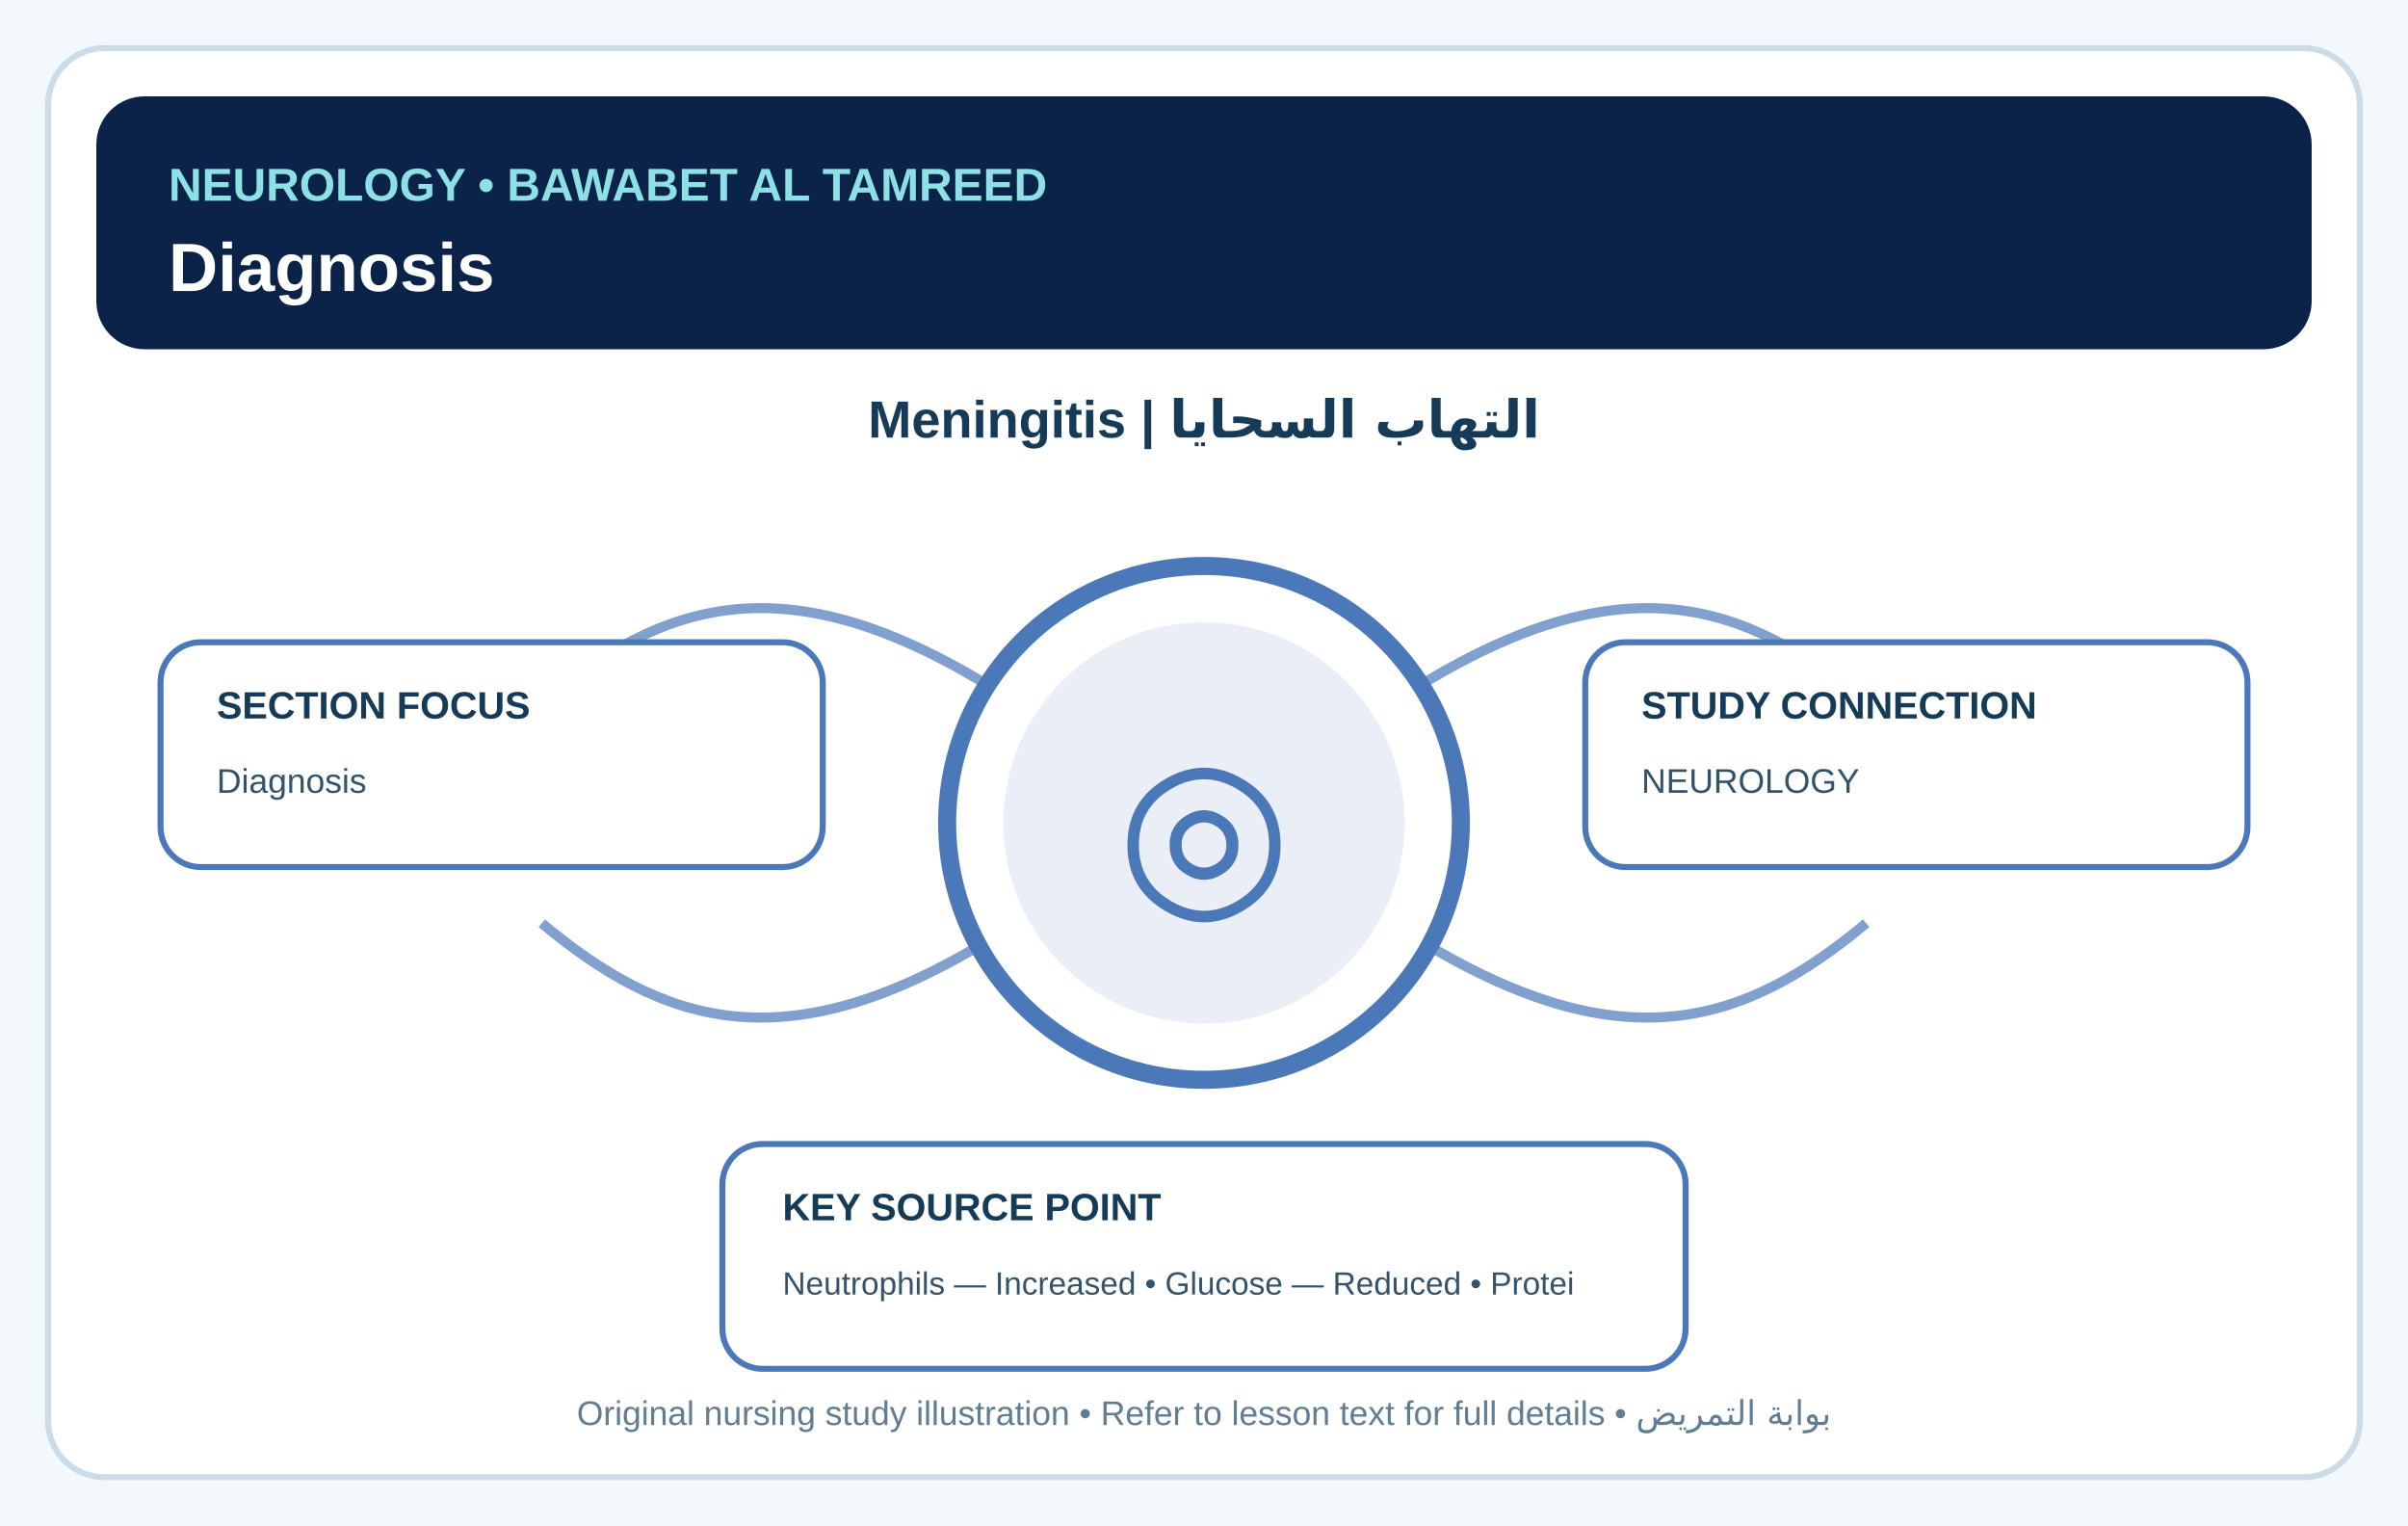
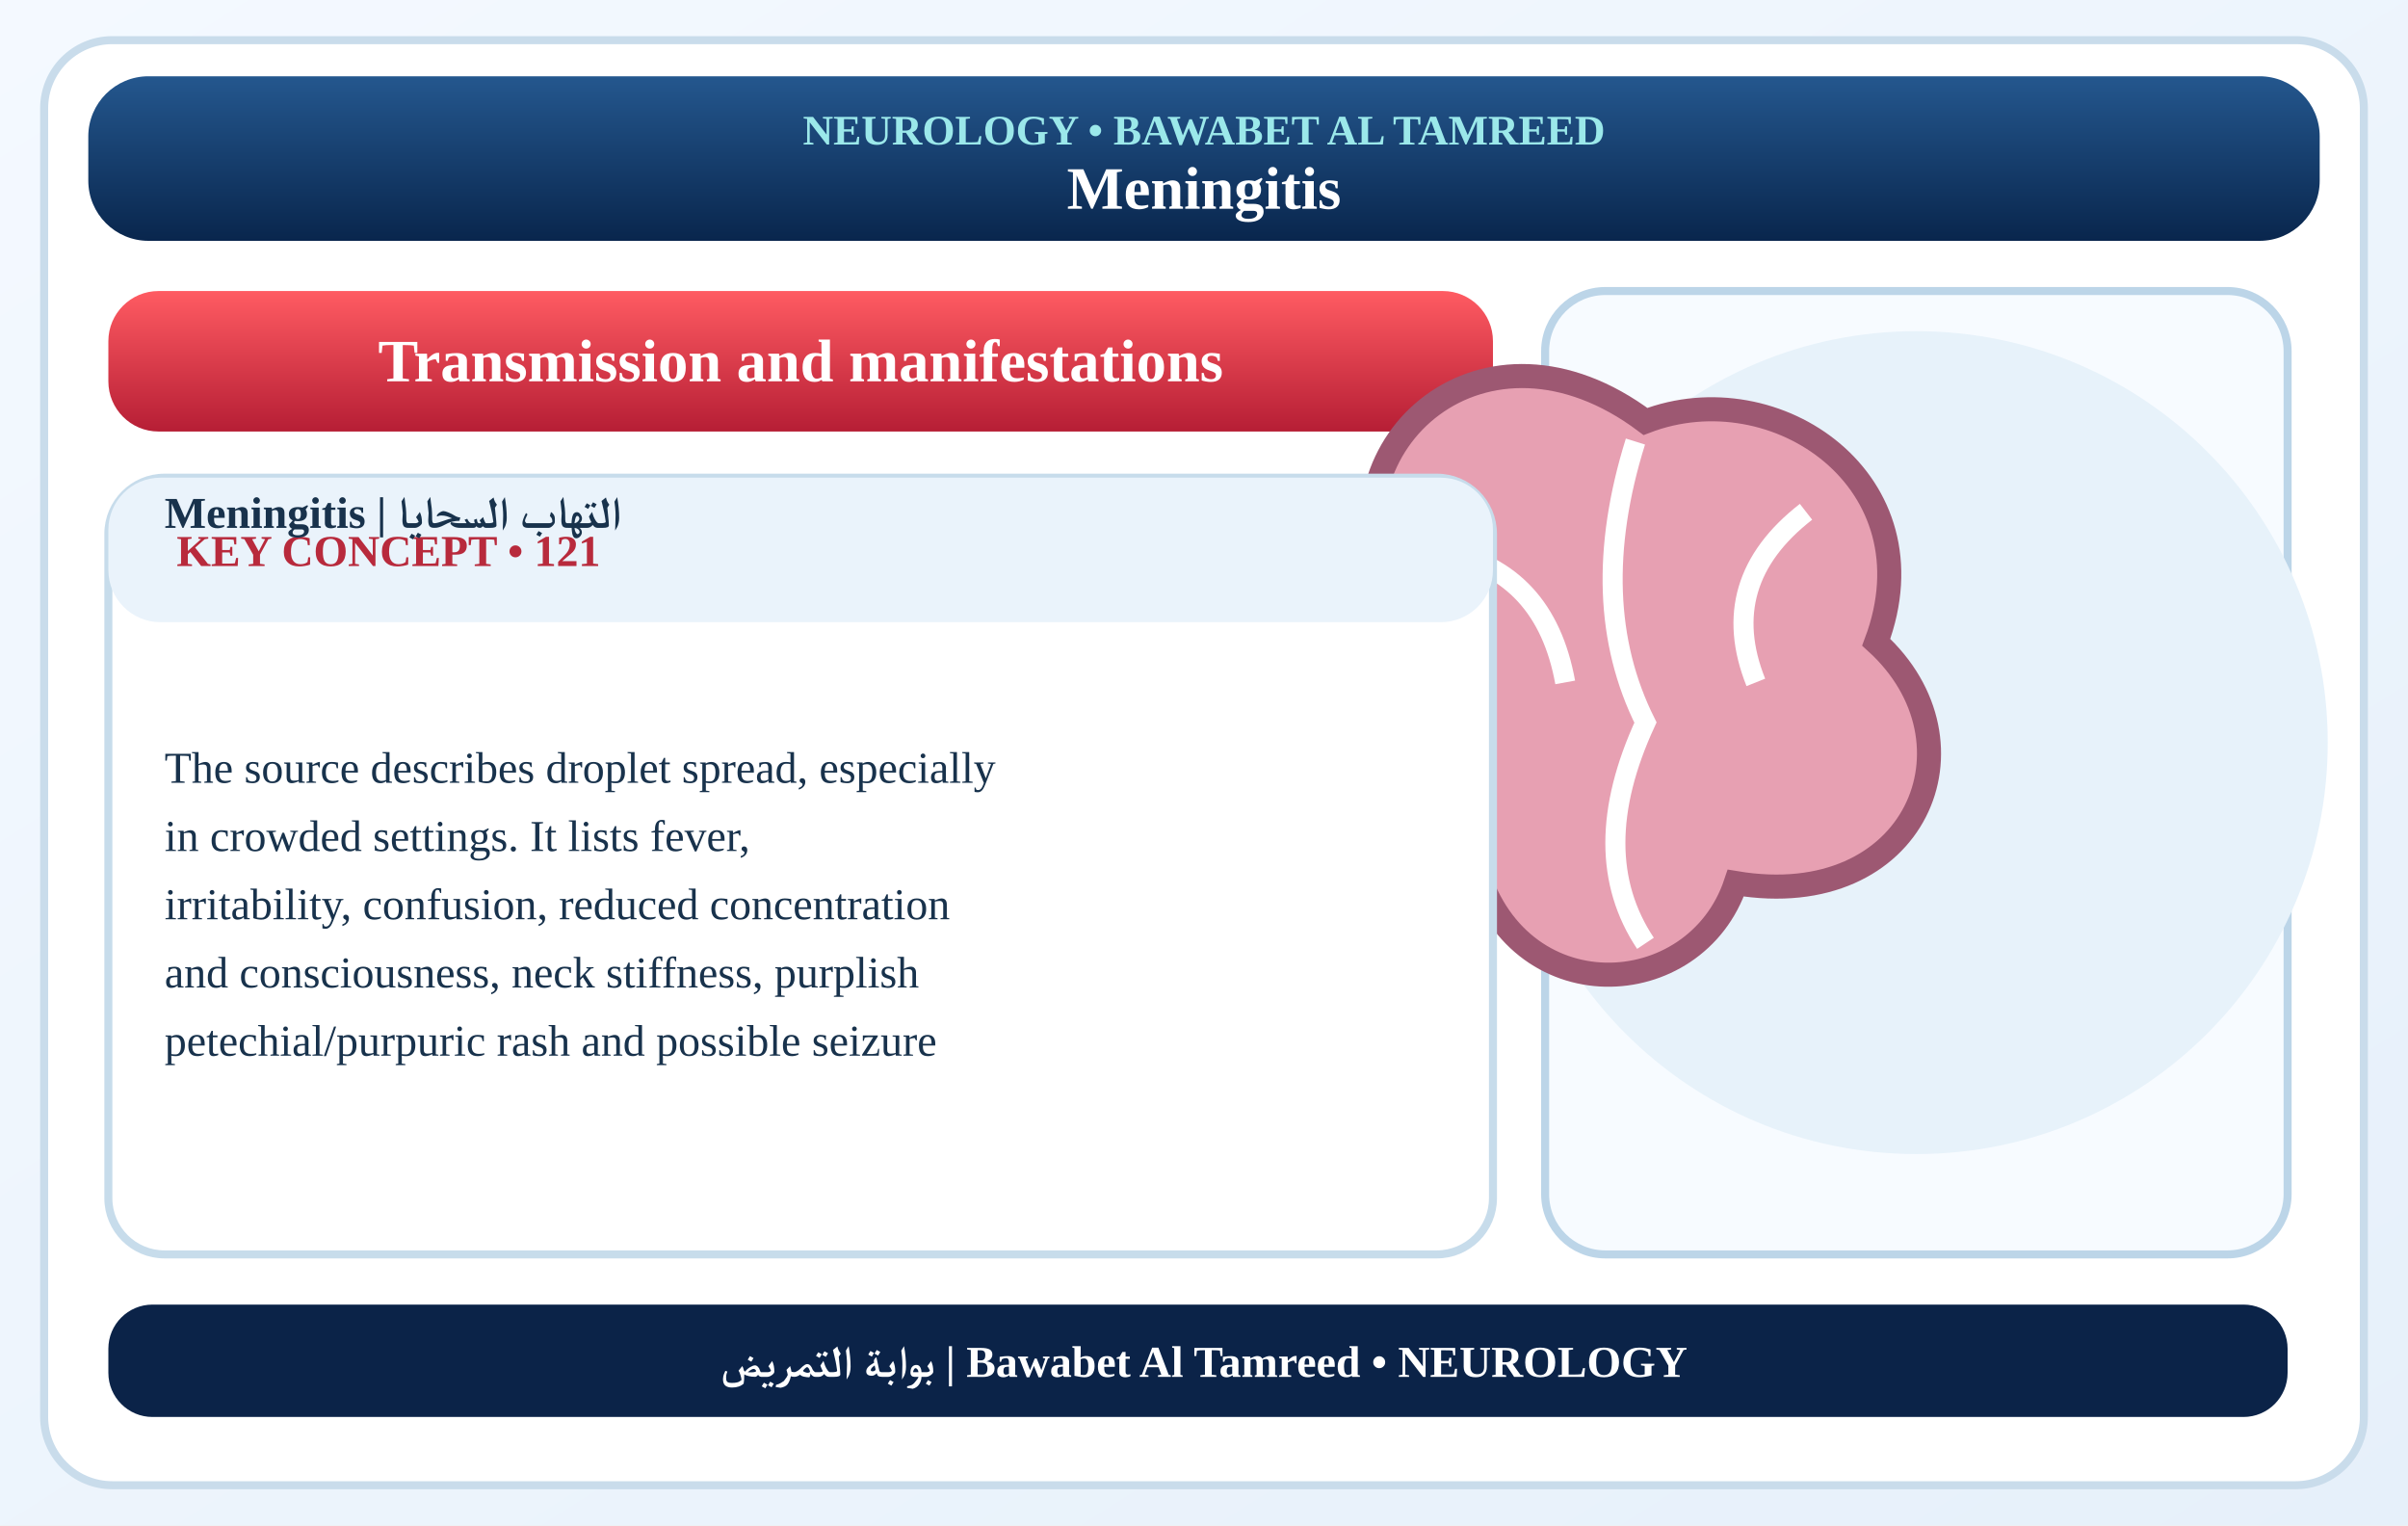
<svg xmlns="http://www.w3.org/2000/svg" width="1200" height="760" viewBox="0 0 1200 760">
-   <rect width="1200" height="760" fill="#f3f8fc" />
-   <rect x="24" y="24" width="1152" height="712" rx="28" fill="#fff" stroke="#c9dce8" stroke-width="3" />
-   <rect x="48" y="48" width="1104" height="126" rx="24" fill="#0b2348" />
-   <text x="84" y="100" fill="#8de1e4" font-family="Arial,sans-serif" font-size="23" font-weight="700">NEUROLOGY • BAWABET AL TAMREED</text>
-   <text x="84" y="145" fill="#fff" font-family="Arial,sans-serif" font-size="34" font-weight="700">Diagnosis</text>
-   <text x="600" y="218" text-anchor="middle" fill="#163b58" font-family="Arial,sans-serif" font-size="26" font-weight="700">Meningitis | التهاب السحايا</text>
-   <circle cx="600" cy="410" r="128" fill="#fff" stroke="#4b78b8" stroke-width="9" />
-   <circle cx="600" cy="410" r="100" fill="#4b78b8" opacity=".12" />
-   <text x="600" y="447" text-anchor="middle" fill="#4b78b8" font-family="Arial,sans-serif" font-size="100" font-weight="700">◎</text>
-   <path d="M490 340 C390 280 330 300 270 350 M710 340 C810 280 870 300 930 350 M490 470 C390 530 330 510 270 460 M710 470 C810 530 870 510 930 460" fill="none" stroke="#4b78b8" stroke-width="5" opacity=".7" />
-   <rect x="80" y="320" width="330" height="112" rx="20" fill="#fff" stroke="#4b78b8" stroke-width="3" />
-   <text x="108" y="358" fill="#153b57" font-family="Arial,sans-serif" font-size="19" font-weight="700">SECTION FOCUS</text>
-   <text x="108" y="395" fill="#34536a" font-family="Arial,sans-serif" font-size="17">Diagnosis</text>
-   <rect x="790" y="320" width="330" height="112" rx="20" fill="#fff" stroke="#4b78b8" stroke-width="3" />
-   <text x="818" y="358" fill="#153b57" font-family="Arial,sans-serif" font-size="19" font-weight="700">STUDY CONNECTION</text>
-   <text x="818" y="395" fill="#34536a" font-family="Arial,sans-serif" font-size="17">NEUROLOGY</text>
-   <rect x="360" y="570" width="480" height="112" rx="20" fill="#fff" stroke="#4b78b8" stroke-width="3" />
-   <text x="390" y="608" fill="#153b57" font-family="Arial,sans-serif" font-size="19" font-weight="700">KEY SOURCE POINT</text>
-   <text x="390" y="645" fill="#34536a" font-family="Arial,sans-serif" font-size="16">Neutrophils — Increased • Glucose — Reduced • Protei</text>
-   <text x="600" y="710" text-anchor="middle" fill="#607d91" font-family="Arial,sans-serif" font-size="17">Original nursing study illustration • Refer to lesson text for full details • بوابة التمريض</text>
+   <defs>
+     <linearGradient id="bg" x2="1" y2="1">
+       <stop stop-color="#f4f9ff" />
+       <stop offset="1" stop-color="#e6f0fa" />
+     </linearGradient>
+     <linearGradient id="navy" x2="0" y2="1">
+       <stop stop-color="#24578e" />
+       <stop offset="1" stop-color="#09264d" />
+     </linearGradient>
+     <linearGradient id="red" x2="0" y2="1">
+       <stop stop-color="#ff5b62" />
+       <stop offset="1" stop-color="#b61e35" />
+     </linearGradient>
+   </defs>
+   <rect width="1200" height="760" fill="url(#bg)" />
+   <rect x="22" y="20" width="1156" height="720" rx="34" fill="#fff" stroke="#c9dceb" stroke-width="4" />
+   <rect x="44" y="38" width="1112" height="82" rx="30" fill="url(#navy)" />
+   <text x="600" y="72" text-anchor="middle" font-size="21" font-weight="700" fill="#9be8ea">NEUROLOGY • BAWABET AL TAMREED</text>
+   <text x="600" y="104" text-anchor="middle" font-size="30" font-weight="800" fill="#fff">Meningitis</text>
+   <rect x="54" y="145" width="690" height="70" rx="25" fill="url(#red)" />
+   <text x="399" y="190" text-anchor="middle" font-size="30" font-weight="800" fill="#fff">Transmission and manifestations</text>
+   <rect x="770" y="145" width="370" height="480" rx="30" fill="#f7fbff" stroke="#bcd5e8" stroke-width="4" />
+   <circle cx="955" cy="370" r="205" fill="#e7f2fa" />
+   <path d="M820 210 C740 150 660 220 690 295 C620 340 670 435 735 430 C755 505 845 500 865 440 C955 455 990 370 935 320 C965 240 885 185 820 210Z" fill="#e7a0b2" stroke="#9d5872" stroke-width="12" />
+   <path d="M815 220 Q790 300 820 360 Q790 425 820 470 M720 275 Q770 285 780 340 M900 255 Q855 290 875 340" fill="none" stroke="#fff" stroke-width="10" />
+   <rect x="54" y="238" width="690" height="387" rx="28" fill="#fff" stroke="#c7dceb" stroke-width="4" />
+   <rect x="54" y="238" width="690" height="72" rx="26" fill="#eaf3fb" />
+   <text x="88" y="282" font-size="22" font-weight="800" fill="#b82a3c">KEY CONCEPT • 121</text>
+   <text x="82" y="263" font-size="22" font-weight="700" fill="#18324c">Meningitis | التهاب السحايا</text>
+   <text x="82" y="390" font-size="22" fill="#18324c">The source describes droplet spread, especially</text>
+   <text x="82" y="424" font-size="22" fill="#18324c">in crowded settings. It lists fever,</text>
+   <text x="82" y="458" font-size="22" fill="#18324c">irritability, confusion, reduced concentration</text>
+   <text x="82" y="492" font-size="22" fill="#18324c">and consciousness, neck stiffness, purplish</text>
+   <text x="82" y="526" font-size="22" fill="#18324c">petechial/purpuric rash and possible seizure</text>
+   <rect x="54" y="650" width="1086" height="56" rx="22" fill="#0b2348" />
+   <text x="600" y="686" text-anchor="middle" font-size="22" font-weight="700" fill="#fff">بوابة التمريض | Bawabet Al Tamreed • NEUROLOGY</text>
</svg>
